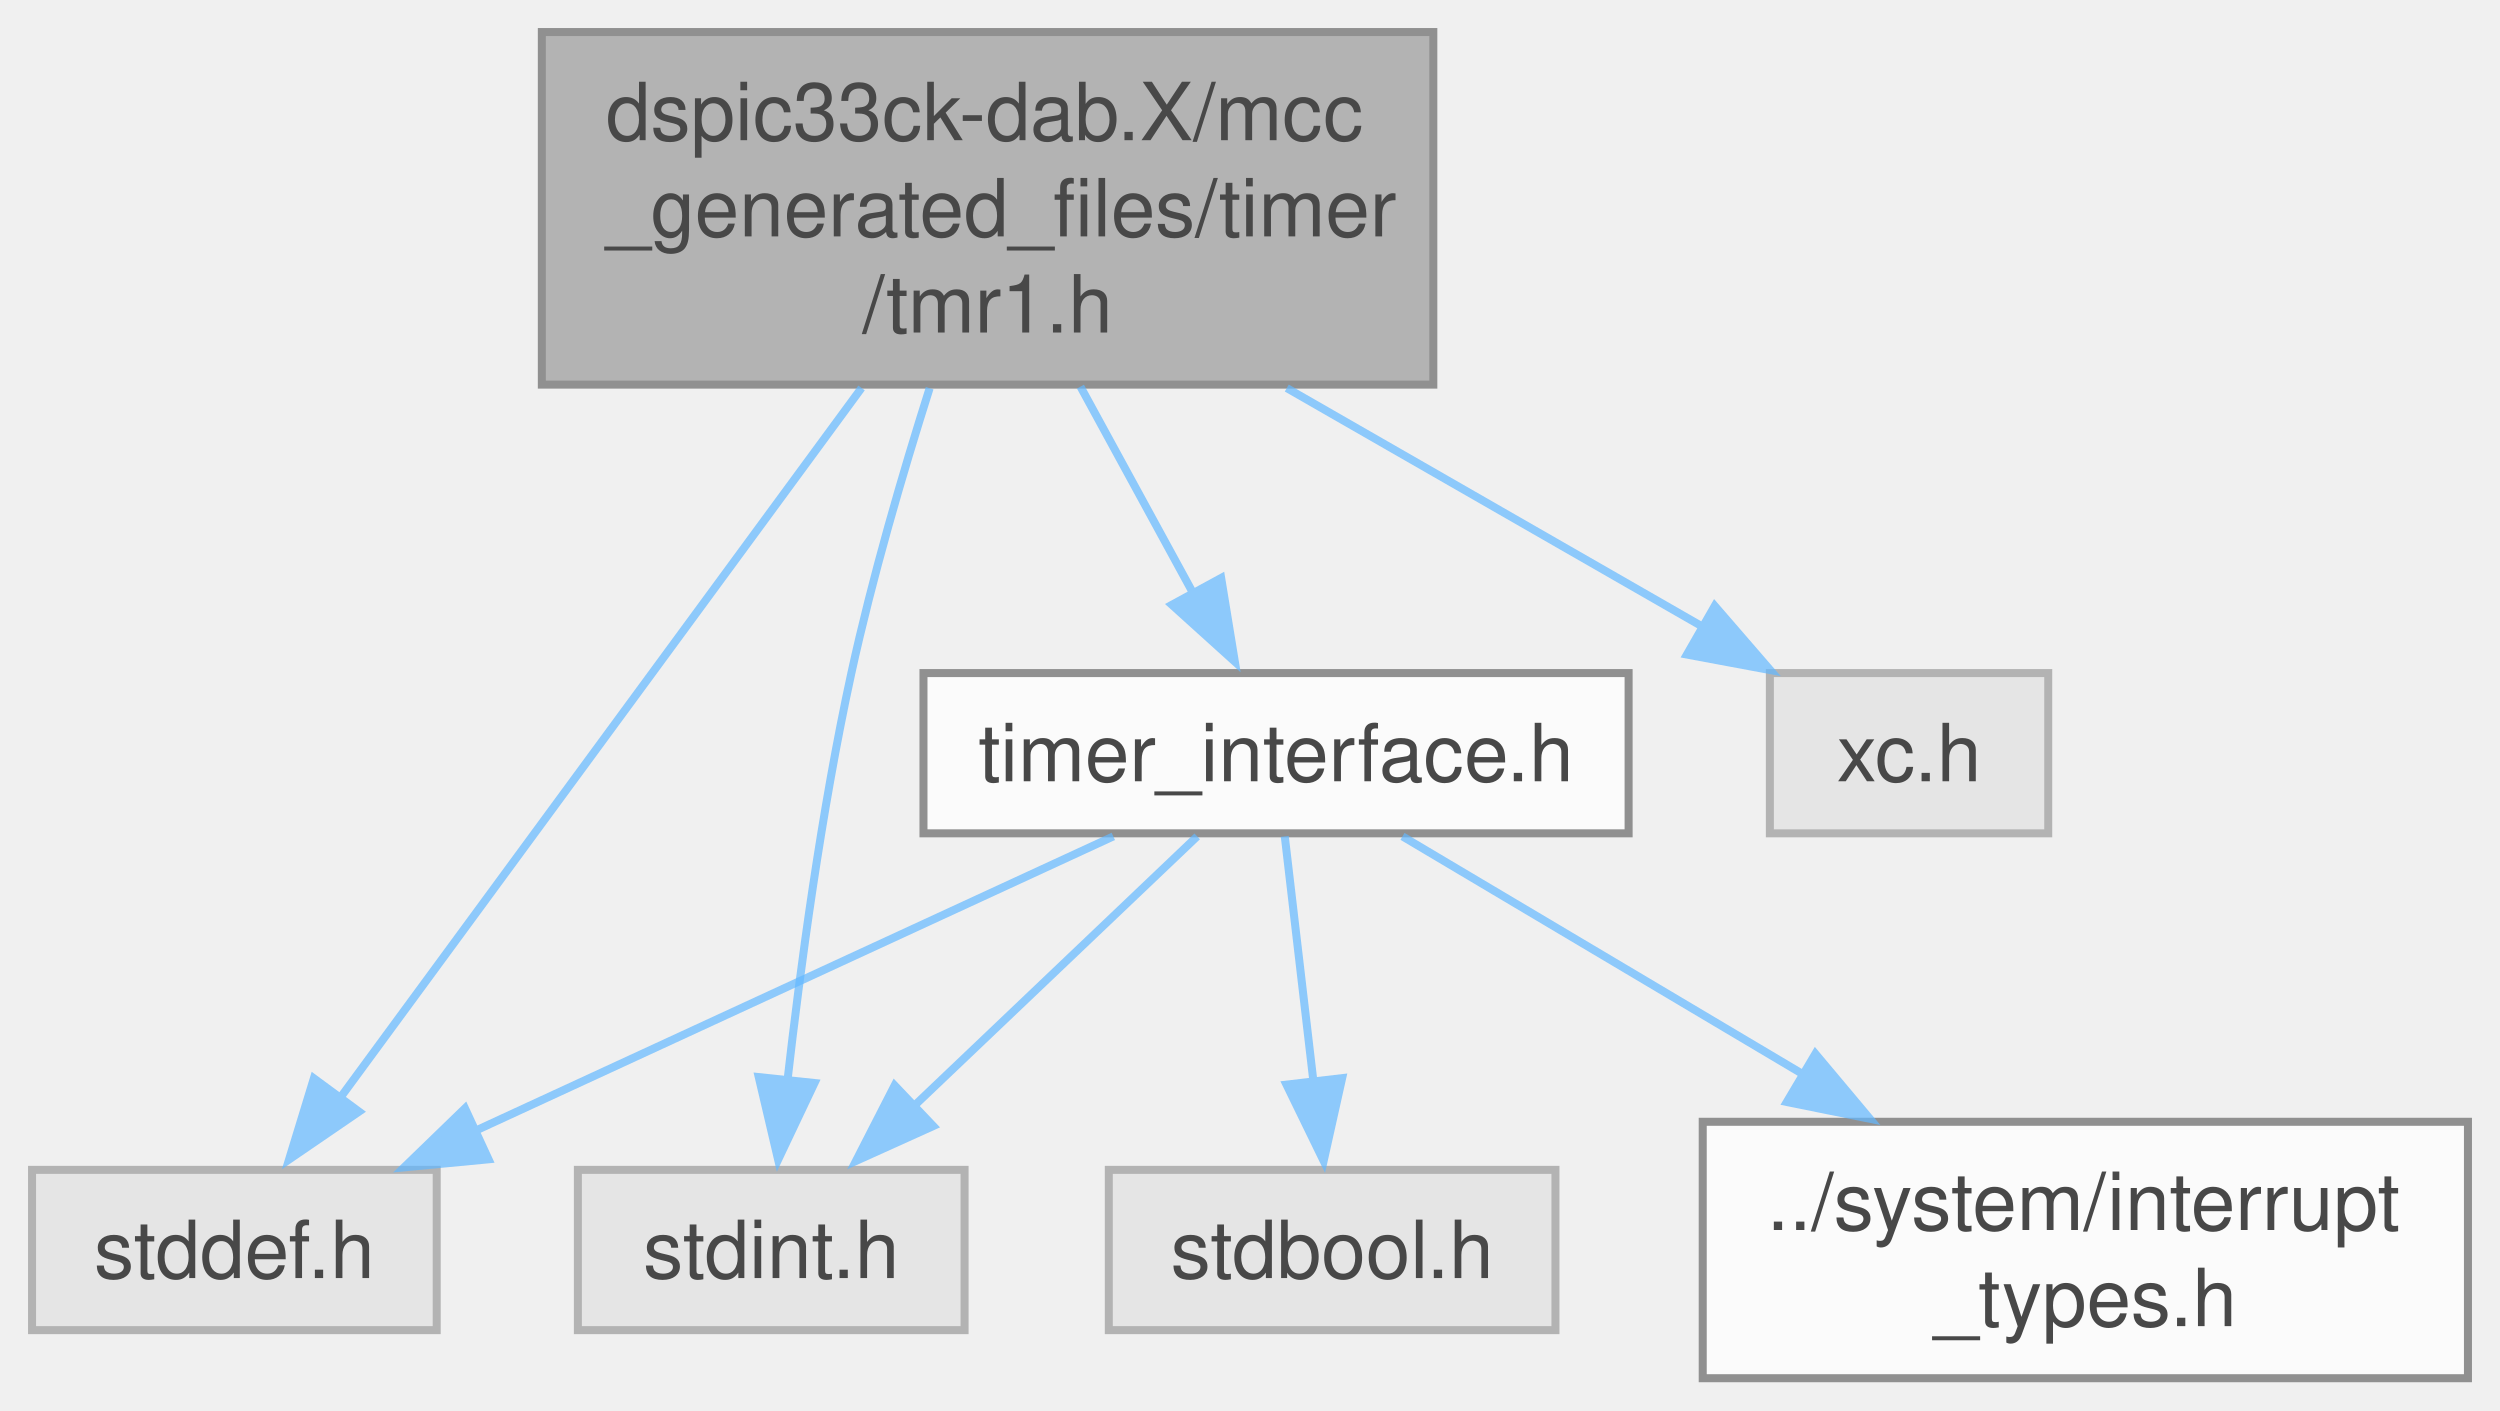
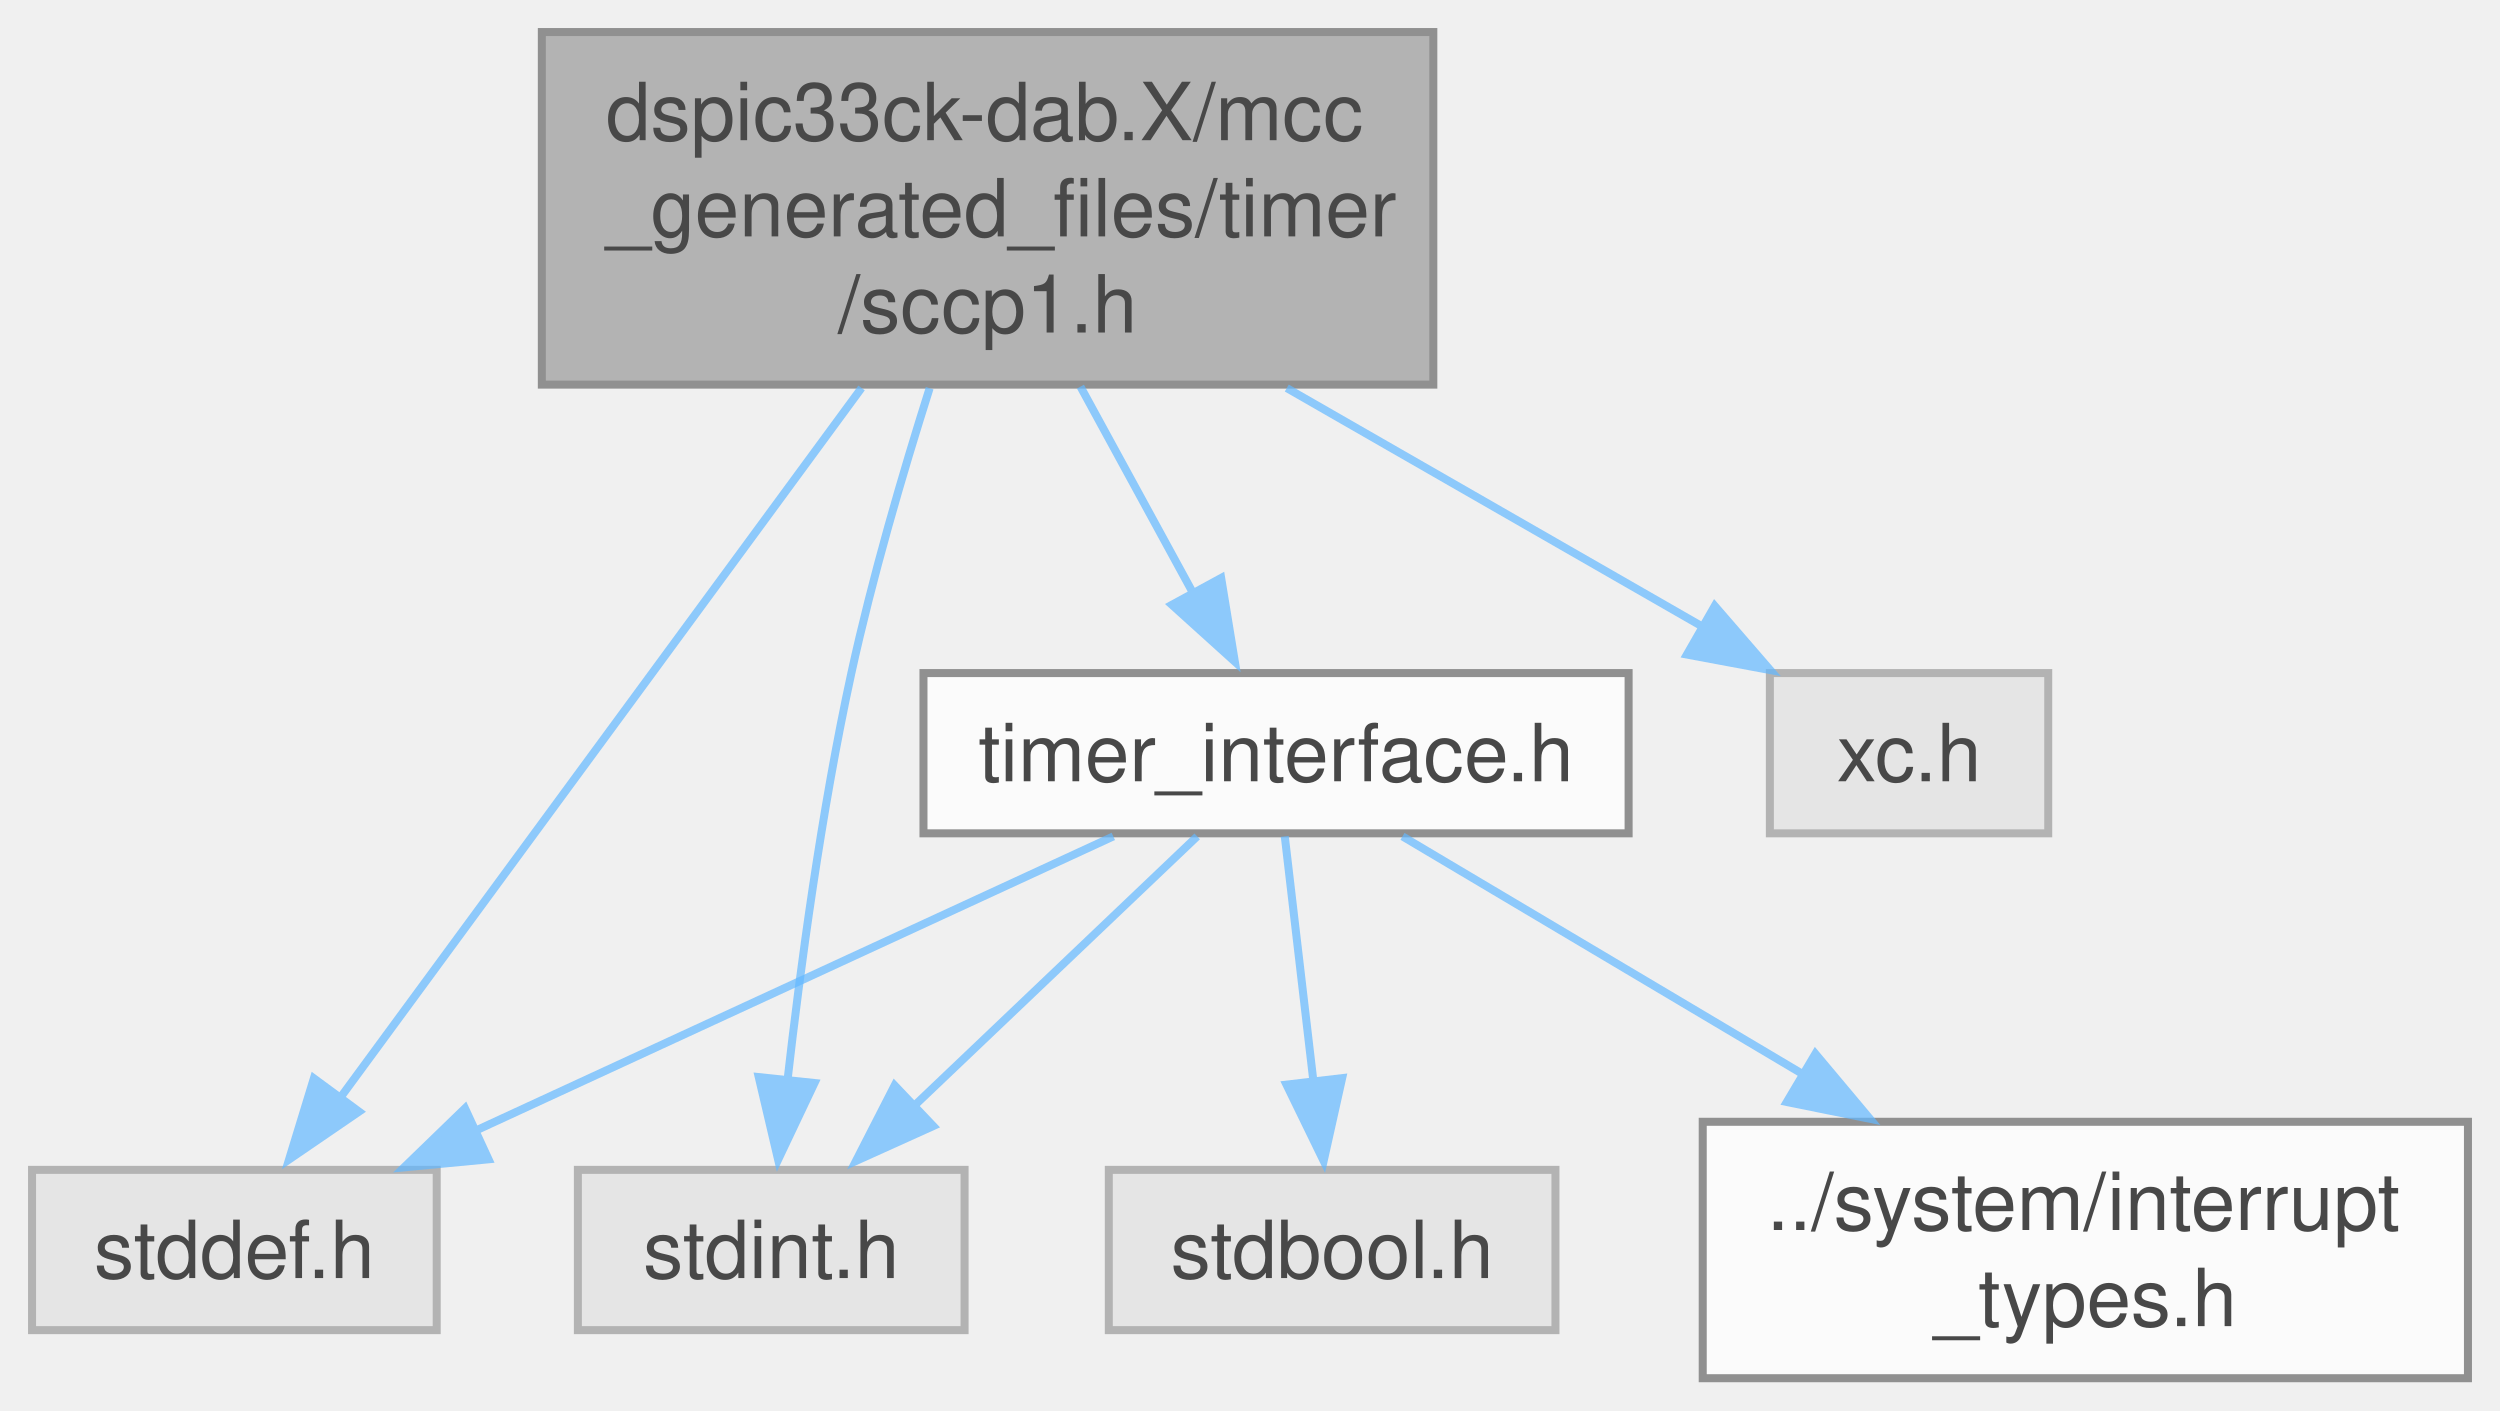
<svg xmlns="http://www.w3.org/2000/svg" xmlns:xlink="http://www.w3.org/1999/xlink" width="312pt" height="176pt" viewBox="0.00 0.00 312.00 176.00">
  <svg id="main" version="1.1" xml:space="preserve">
    <style type="text/css">
.node, .edge {opacity: 0.7;}
.node.selected, .edge.selected {opacity: 1;}
.edge:hover path { stroke: red; }
.edge:hover polygon { stroke: red; fill: red; }
</style>
    <svg id="graph" class="graph">
      <g id="graph0" class="graph" transform="scale(1 1) rotate(0) translate(4 172)">
        <g id="Node000001" class="node">
          <g id="a_Node000001">
-             <a xlink:title="This is the generated driver header file for the TMR1 driver.">
+             <a xlink:title="This is the generated driver header file for the SCCP1-TIMER driver.">
              <polygon fill="#999999" stroke="#666666" points="174.88,-168 63.62,-168 63.62,-124 174.88,-124 174.88,-168" />
              <text text-anchor="start" x="71.62" y="-154.5" font-family="Helvetica,sans-Serif" font-size="10.00">dspic33ck-dab.X/mcc</text>
              <text text-anchor="start" x="71.62" y="-142.5" font-family="Helvetica,sans-Serif" font-size="10.00">_generated_files/timer</text>
-               <text text-anchor="middle" x="119.25" y="-130.5" font-family="Helvetica,sans-Serif" font-size="10.00">/tmr1.h</text>
+               <text text-anchor="middle" x="119.25" y="-130.5" font-family="Helvetica,sans-Serif" font-size="10.00">/sccp1.h</text>
            </a>
          </g>
        </g>
        <g id="Node000002" class="node">
          <g id="a_Node000002">
            <a xlink:title=" ">
              <polygon fill="#e0e0e0" stroke="#999999" points="50.5,-26 0,-26 0,-6 50.5,-6 50.5,-26" />
              <text text-anchor="middle" x="25.25" y="-12.5" font-family="Helvetica,sans-Serif" font-size="10.00">stddef.h</text>
            </a>
          </g>
        </g>
        <g id="edge1_Node000001_Node000002" class="edge">
          <g id="a_edge1_Node000001_Node000002">
            <a xlink:title=" ">
              <path fill="none" stroke="#63b8ff" d="M103.52,-123.58C85.32,-98.79 55.67,-58.42 38.56,-35.13" />
              <polygon fill="#63b8ff" stroke="#63b8ff" points="40.81,-33.27 32.07,-27.29 35.17,-37.42 40.81,-33.27" />
            </a>
          </g>
        </g>
        <g id="Node000003" class="node">
          <g id="a_Node000003">
            <a xlink:title=" ">
              <polygon fill="#e0e0e0" stroke="#999999" points="116.38,-26 68.12,-26 68.12,-6 116.38,-6 116.38,-26" />
              <text text-anchor="middle" x="92.25" y="-12.5" font-family="Helvetica,sans-Serif" font-size="10.00">stdint.h</text>
            </a>
          </g>
        </g>
        <g id="edge2_Node000001_Node000003" class="edge">
          <g id="a_edge2_Node000001_Node000003">
            <a xlink:title=" ">
              <path fill="none" stroke="#63b8ff" d="M112.02,-123.55C108.66,-112.95 104.85,-99.91 102.25,-88 98.52,-70.9 95.87,-51.16 94.24,-36.84" />
              <polygon fill="#63b8ff" stroke="#63b8ff" points="97.65,-36.84 93.11,-27.27 90.69,-37.58 97.65,-36.84" />
            </a>
          </g>
        </g>
        <g id="Node000004" class="node">
          <g id="a_Node000004">
            <a xlink:title=" ">
              <polygon fill="#e0e0e0" stroke="#999999" points="251.62,-88 216.88,-88 216.88,-68 251.62,-68 251.62,-88" />
              <text text-anchor="middle" x="234.25" y="-74.5" font-family="Helvetica,sans-Serif" font-size="10.00">xc.h</text>
            </a>
          </g>
        </g>
        <g id="edge3_Node000001_Node000004" class="edge">
          <g id="a_edge3_Node000001_Node000004">
            <a xlink:title=" ">
              <path fill="none" stroke="#63b8ff" d="M156.59,-123.57C173.59,-113.81 193.28,-102.51 208.58,-93.73" />
              <polygon fill="#63b8ff" stroke="#63b8ff" points="210,-96.38 216.93,-88.37 206.52,-90.31 210,-96.38" />
            </a>
          </g>
        </g>
        <g id="Node000005" class="node">
          <g id="a_Node000005">
-             <a xlink:href="a00224_source.html" target="_top" xlink:title=" ">
+             <a xlink:href="a00236_source.html" target="_top" xlink:title=" ">
              <polygon fill="white" stroke="#666666" points="199.25,-88 111.25,-88 111.25,-68 199.25,-68 199.25,-88" />
              <text text-anchor="middle" x="155.25" y="-74.5" font-family="Helvetica,sans-Serif" font-size="10.00">timer_interface.h</text>
            </a>
          </g>
        </g>
        <g id="edge4_Node000001_Node000005" class="edge">
          <g id="a_edge4_Node000001_Node000005">
            <a xlink:title=" ">
              <path fill="none" stroke="#63b8ff" d="M130.84,-123.75C135.36,-115.47 140.49,-106.06 144.88,-98.01" />
              <polygon fill="#63b8ff" stroke="#63b8ff" points="148.4,-99.87 150.11,-89.42 142.25,-96.52 148.4,-99.87" />
            </a>
          </g>
        </g>
        <g id="edge5_Node000005_Node000002" class="edge">
          <g id="a_edge5_Node000005_Node000002">
            <a xlink:title=" ">
              <path fill="none" stroke="#63b8ff" d="M134.94,-67.62C113.57,-57.76 79.71,-42.13 55.26,-30.85" />
              <polygon fill="#63b8ff" stroke="#63b8ff" points="56.97,-27.32 46.42,-26.31 54.03,-33.68 56.97,-27.32" />
            </a>
          </g>
        </g>
        <g id="edge6_Node000005_Node000003" class="edge">
          <g id="a_edge6_Node000005_Node000003">
            <a xlink:title=" ">
              <path fill="none" stroke="#63b8ff" d="M145.41,-67.62C135.83,-58.5 121.07,-44.45 109.53,-33.46" />
              <polygon fill="#63b8ff" stroke="#63b8ff" points="112.47,-31.47 102.82,-27.11 107.65,-36.54 112.47,-31.47" />
            </a>
          </g>
        </g>
        <g id="Node000006" class="node">
          <g id="a_Node000006">
            <a xlink:title=" ">
              <polygon fill="#e0e0e0" stroke="#999999" points="190.12,-26 134.38,-26 134.38,-6 190.12,-6 190.12,-26" />
              <text text-anchor="middle" x="162.25" y="-12.5" font-family="Helvetica,sans-Serif" font-size="10.00">stdbool.h</text>
            </a>
          </g>
        </g>
        <g id="edge7_Node000005_Node000006" class="edge">
          <g id="a_edge7_Node000005_Node000006">
            <a xlink:title=" ">
              <path fill="none" stroke="#63b8ff" d="M156.34,-67.62C157.3,-59.39 158.74,-47.13 159.95,-36.74" />
              <polygon fill="#63b8ff" stroke="#63b8ff" points="163.5,-37.45 161.19,-27.11 156.55,-36.64 163.5,-37.45" />
            </a>
          </g>
        </g>
        <g id="Node000007" class="node">
          <g id="a_Node000007">
-             <a xlink:href="a00164_source.html" target="_top" xlink:title=" ">
+             <a xlink:href="a00176_source.html" target="_top" xlink:title=" ">
              <polygon fill="white" stroke="#666666" points="304,-32 208.5,-32 208.5,0 304,0 304,-32" />
              <text text-anchor="start" x="216.5" y="-18.5" font-family="Helvetica,sans-Serif" font-size="10.00">../system/interrupt</text>
              <text text-anchor="middle" x="256.25" y="-6.5" font-family="Helvetica,sans-Serif" font-size="10.00">_types.h</text>
            </a>
          </g>
        </g>
        <g id="edge8_Node000005_Node000007" class="edge">
          <g id="a_edge8_Node000005_Node000007">
            <a xlink:title=" ">
              <path fill="none" stroke="#63b8ff" d="M171.03,-67.62C184.42,-59.67 204.12,-47.97 221.2,-37.82" />
              <polygon fill="#63b8ff" stroke="#63b8ff" points="222.56,-40.49 229.37,-32.37 218.99,-34.47 222.56,-40.49" />
            </a>
          </g>
        </g>
      </g>
    </svg>
  </svg>
  <style type="text/css">

[data-mouse-over-selected='false'] { opacity: 0.7; }
[data-mouse-over-selected='true']  { opacity: 1.0; }

</style>
</svg>
